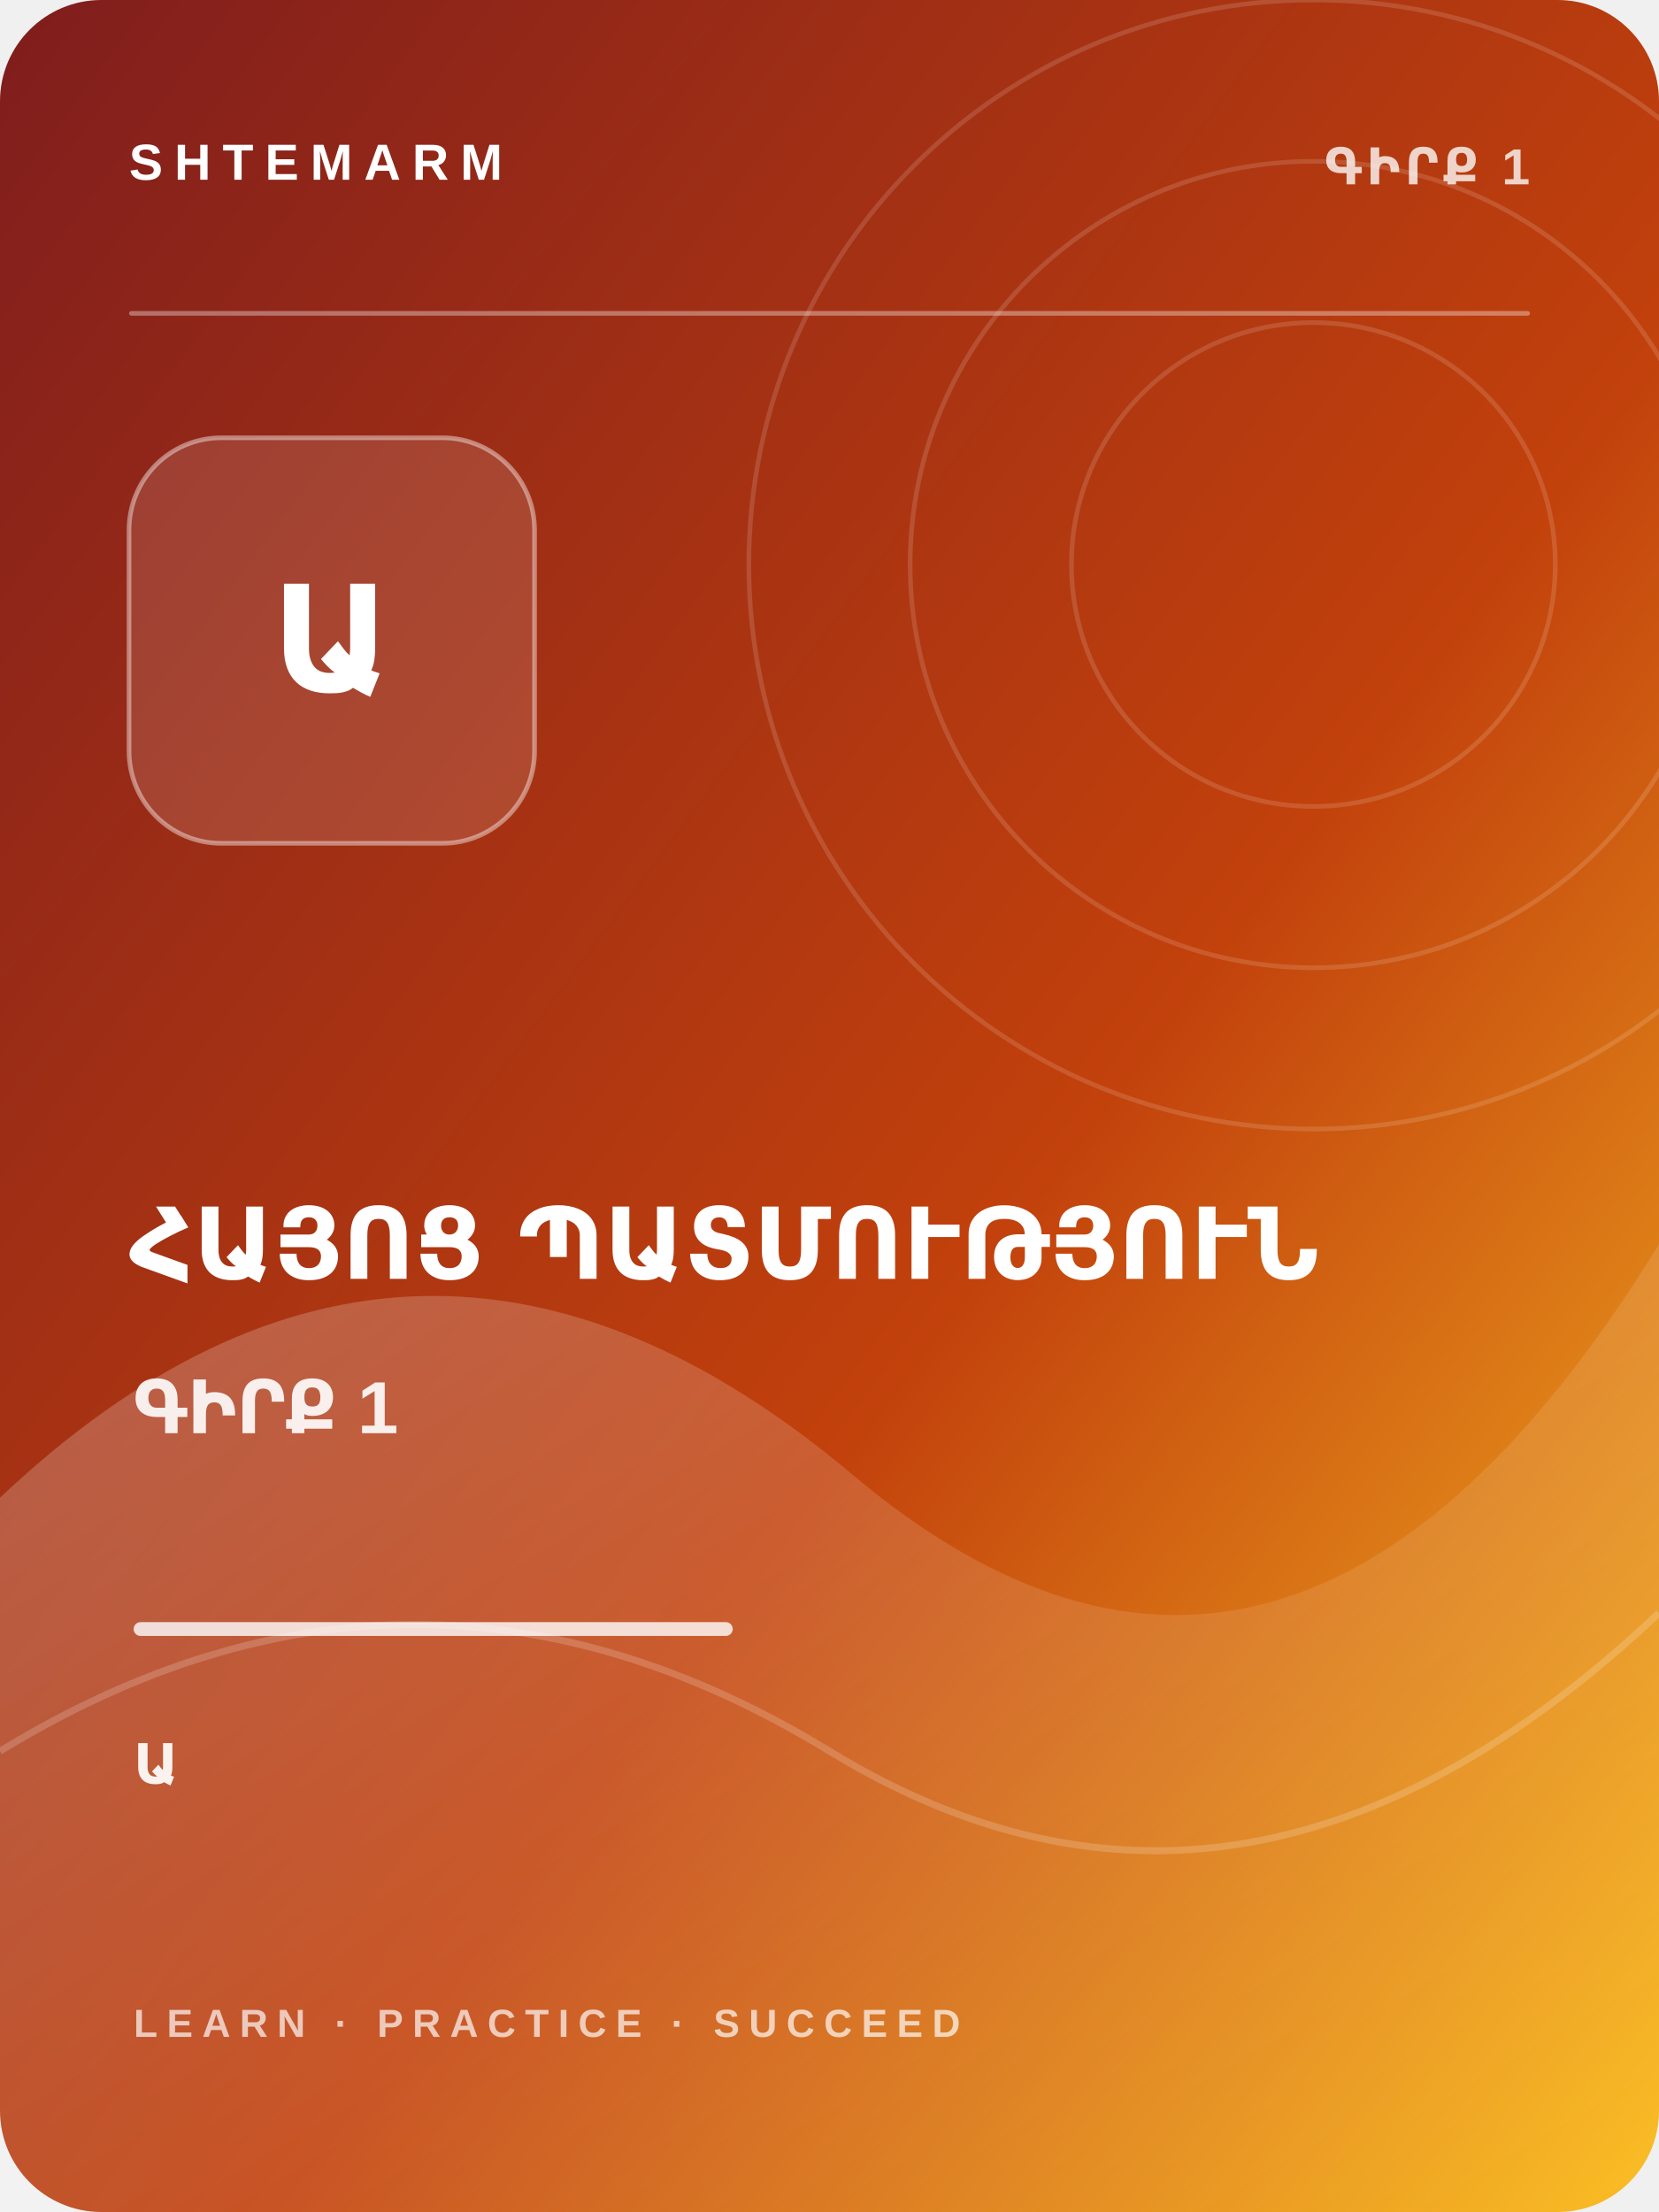
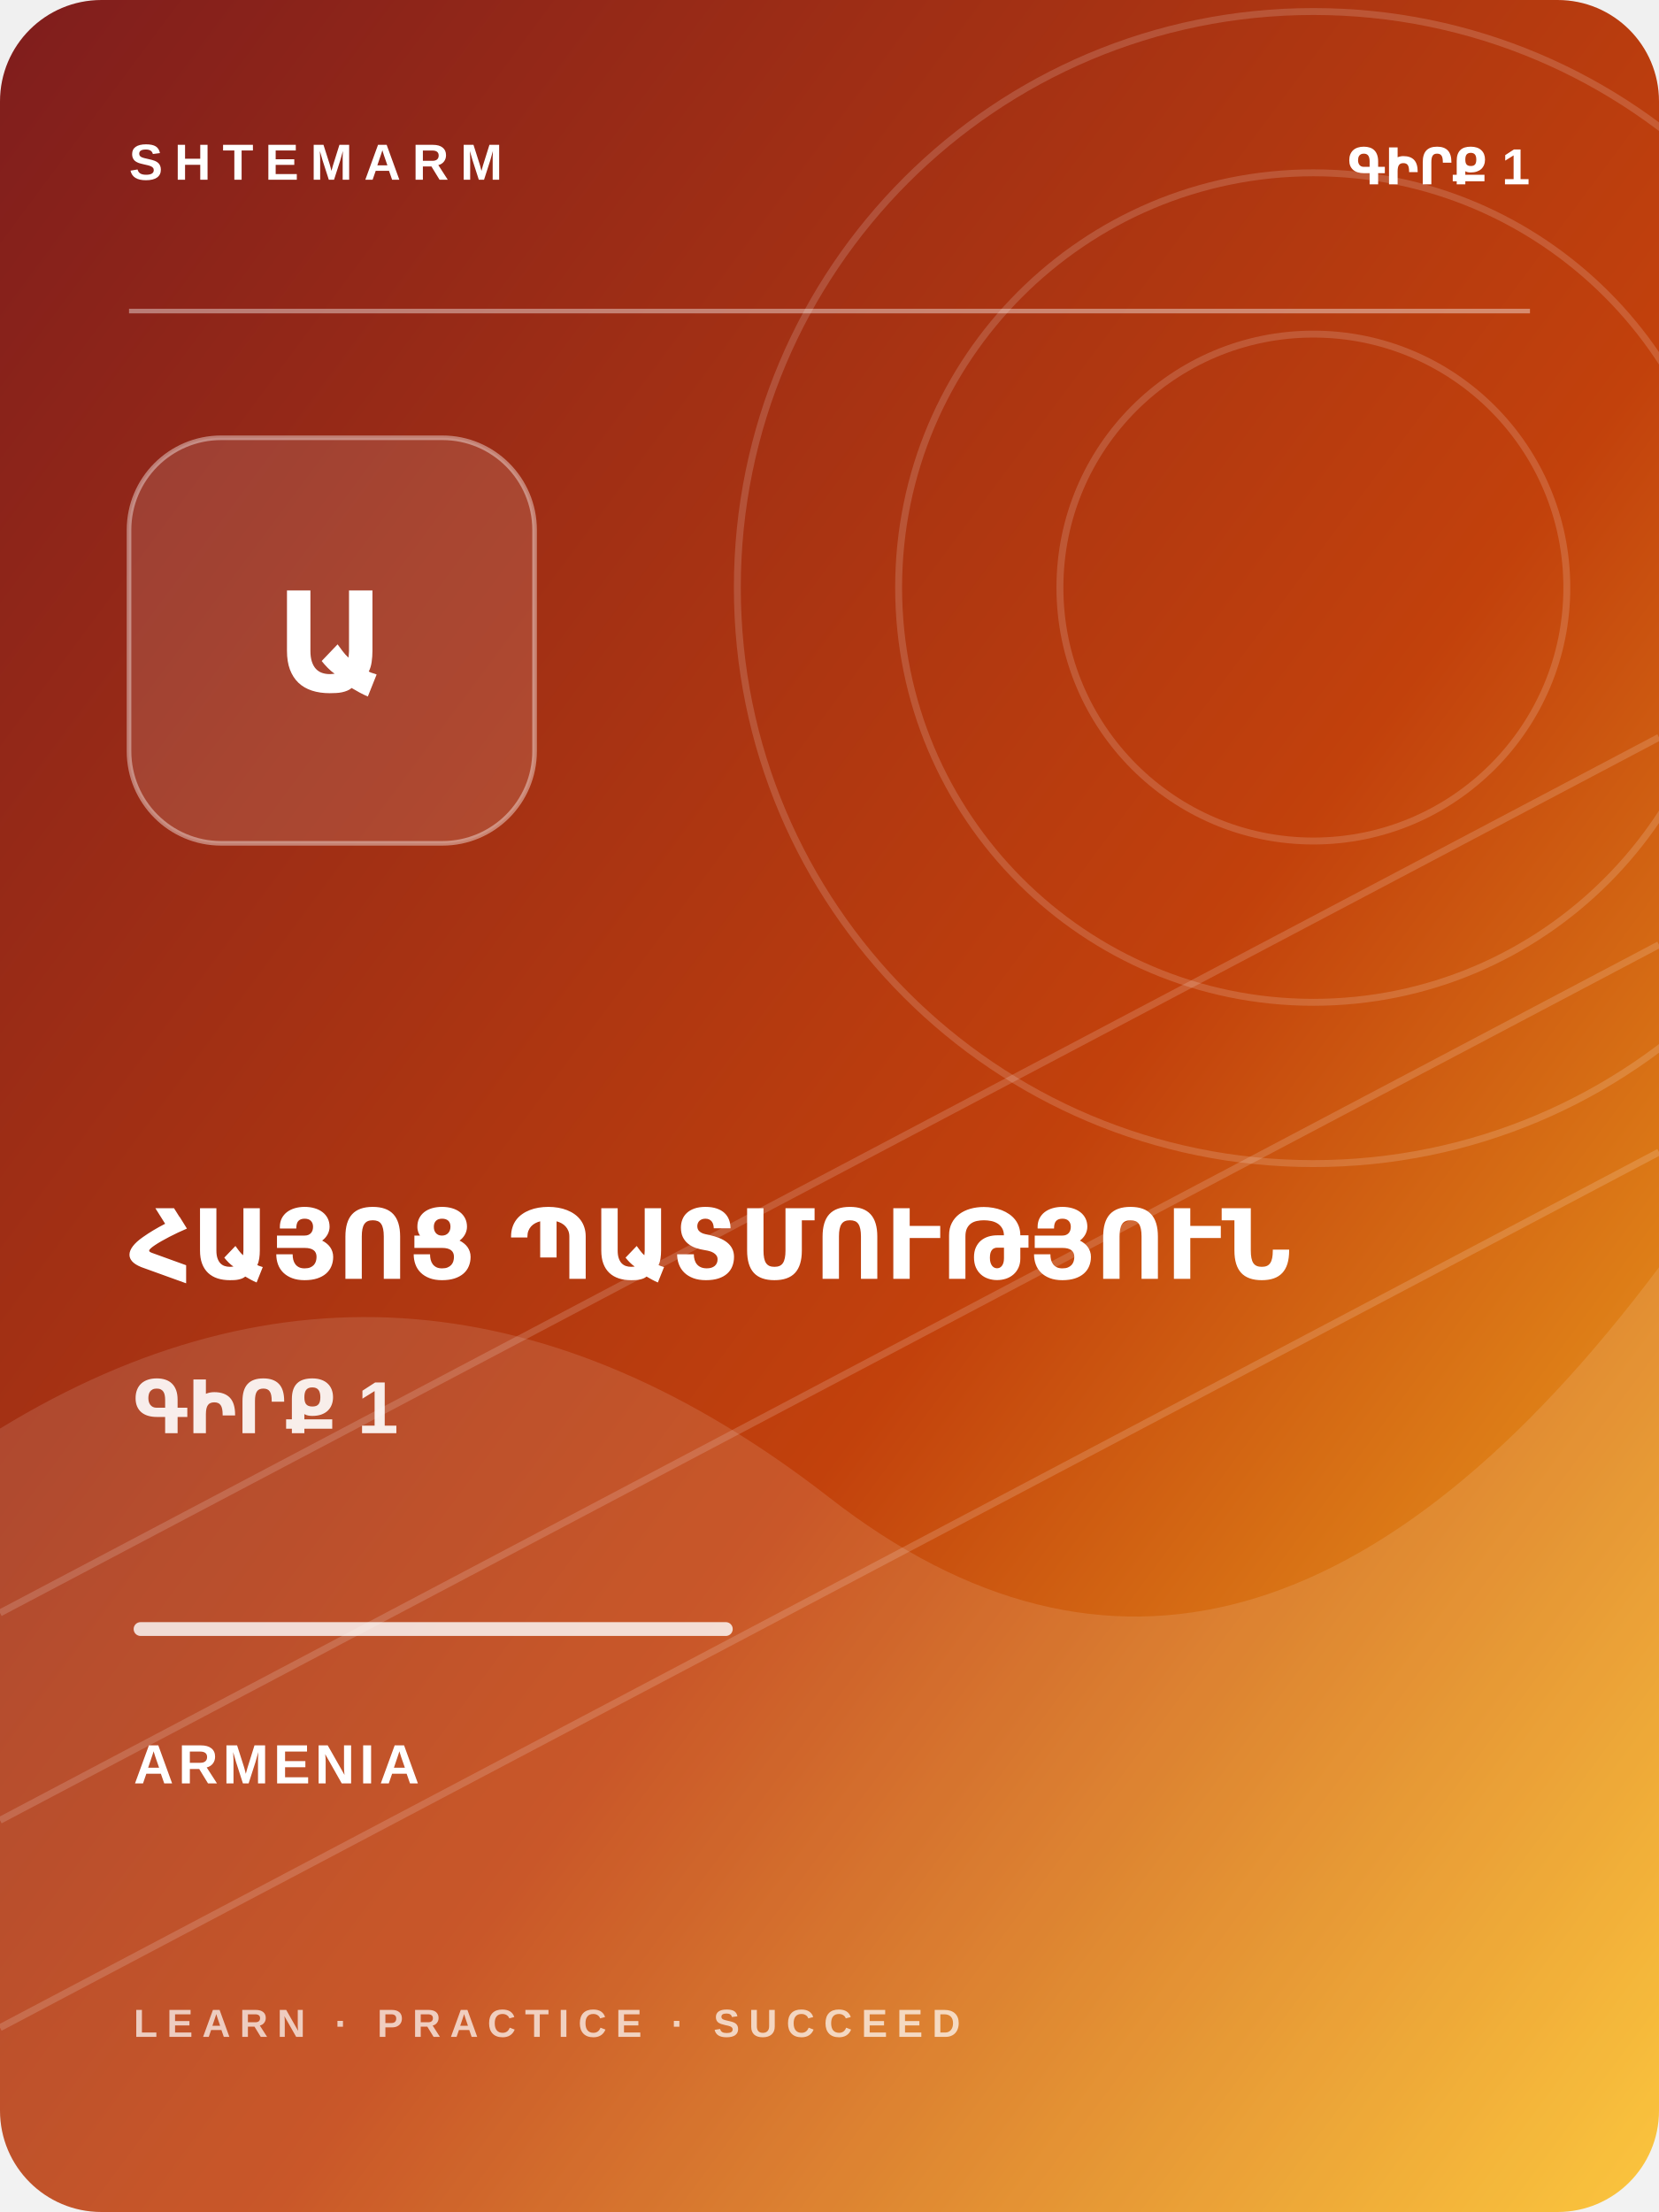
<svg xmlns="http://www.w3.org/2000/svg" width="720" height="960" viewBox="0 0 720 960" role="img" aria-label="ՀԱՅՈՑ ՊԱՏՄՈՒԹՅՈՒՆ · ԳԻՐՔ 1">
  <defs>
-     <linearGradient id="bg" x1="0" y1="0" x2="1" y2="1">
+     <linearGradient id="g" x1="0" y1="0" x2="1" y2="1">
      <stop stop-color="#7f1d1d" />
      <stop offset=".58" stop-color="#c2410c" />
      <stop offset="1" stop-color="#fbbf24" />
    </linearGradient>
-     <linearGradient id="glow" x1="0" y1="0" x2="1" y2="1">
-       <stop stop-color="#fff" stop-opacity=".24" />
-       <stop offset="1" stop-color="#fff" stop-opacity="0" />
-     </linearGradient>
  </defs>
-   <rect width="720" height="960" rx="44" fill="url(#bg)" />
-   <circle cx="570" cy="245" r="245" fill="none" stroke="#fff" stroke-opacity=".14" stroke-width="2" />
-   <circle cx="570" cy="245" r="175" fill="none" stroke="#fff" stroke-opacity=".14" stroke-width="2" />
-   <circle cx="570" cy="245" r="105" fill="none" stroke="#fff" stroke-opacity=".14" stroke-width="2" />
-   <path d="M0 650 Q180 480 370 640 T720 540 V960 H0Z" fill="url(#glow)" />
-   <path d="M0 760 Q180 650 360 760 T720 700" fill="none" stroke="#fff" stroke-opacity=".18" stroke-width="3" />
+   <rect width="720" height="960" rx="44" fill="url(#g)" />
+   <g fill="none" stroke="#fff" stroke-opacity=".16" stroke-width="3">
+     <circle cx="570" cy="255" r="250" />
+     <circle cx="570" cy="255" r="180" />
+     <circle cx="570" cy="255" r="110" />
+     <path d="M0 700L720 320M0 790L720 410M0 880L720 500" />
+   </g>
+   <path d="M0 620Q180 510 360 650T720 550V960H0Z" fill="#fff" fill-opacity=".12" />
  <text x="56" y="78" fill="#fff" font-family="Arial,sans-serif" font-size="22" font-weight="800" letter-spacing="5">SHTEMARM</text>
-   <text x="664" y="80" text-anchor="end" fill="#fff" fill-opacity=".78" font-family="Arial,sans-serif" font-size="22" font-weight="800" letter-spacing="2">ԳԻՐՔ 1</text>
-   <rect x="56" y="135" width="608" height="2" rx="1" fill="#fff" fill-opacity=".35" />
-   <rect x="56" y="190" width="176" height="176" rx="40" fill="#fff" fill-opacity=".12" stroke="#fff" stroke-opacity=".42" stroke-width="2" />
-   <text x="144" y="300" text-anchor="middle" fill="#fff" font-family="Arial,sans-serif" font-size="64" font-weight="800">Ա</text>
-   <text x="56" y="555" fill="#fff" font-family="Arial,sans-serif" font-size="43" font-weight="900">ՀԱՅՈՑ ՊԱՏՄՈՒԹՅՈՒՆ</text>
+   <text x="664" y="80" text-anchor="end" fill="#fff" font-family="Arial,sans-serif" font-size="22" font-weight="800">ԳԻՐՔ 1</text>
+   <path d="M56 135H664" stroke="#fff" stroke-opacity=".4" stroke-width="2" />
+   <rect x="56" y="190" width="176" height="176" rx="40" fill="#fff" fill-opacity=".12" stroke="#fff" stroke-opacity=".4" stroke-width="2" />
+   <text x="144" y="300" text-anchor="middle" fill="#fff" font-family="Arial,sans-serif" font-size="60" font-weight="900">Ա</text>
+   <text x="56" y="555" fill="#fff" font-family="Arial,sans-serif" font-size="42" font-weight="900">ՀԱՅՈՑ ՊԱՏՄՈՒԹՅՈՒՆ</text>
  <text x="58" y="622" fill="#fff" fill-opacity=".9" font-family="Arial,sans-serif" font-size="32" font-weight="700">ԳԻՐՔ 1</text>
  <rect x="58" y="704" width="260" height="6" rx="3" fill="#fff" fill-opacity=".8" />
-   <text x="58" y="774" fill="#fff" fill-opacity=".92" font-family="Arial,sans-serif" font-size="24" font-weight="700" letter-spacing="2">Ա</text>
-   <text x="58" y="884" fill="#fff" fill-opacity=".68" font-family="Arial,sans-serif" font-size="17" font-weight="700" letter-spacing="4">LEARN · PRACTICE · SUCCEED</text>
+   <text x="58" y="774" fill="#fff" font-family="Arial,sans-serif" font-size="24" font-weight="700" letter-spacing="2">ARMENIA</text>
+   <text x="58" y="884" fill="#fff" fill-opacity=".7" font-family="Arial,sans-serif" font-size="17" font-weight="700" letter-spacing="4">LEARN · PRACTICE · SUCCEED</text>
</svg>
